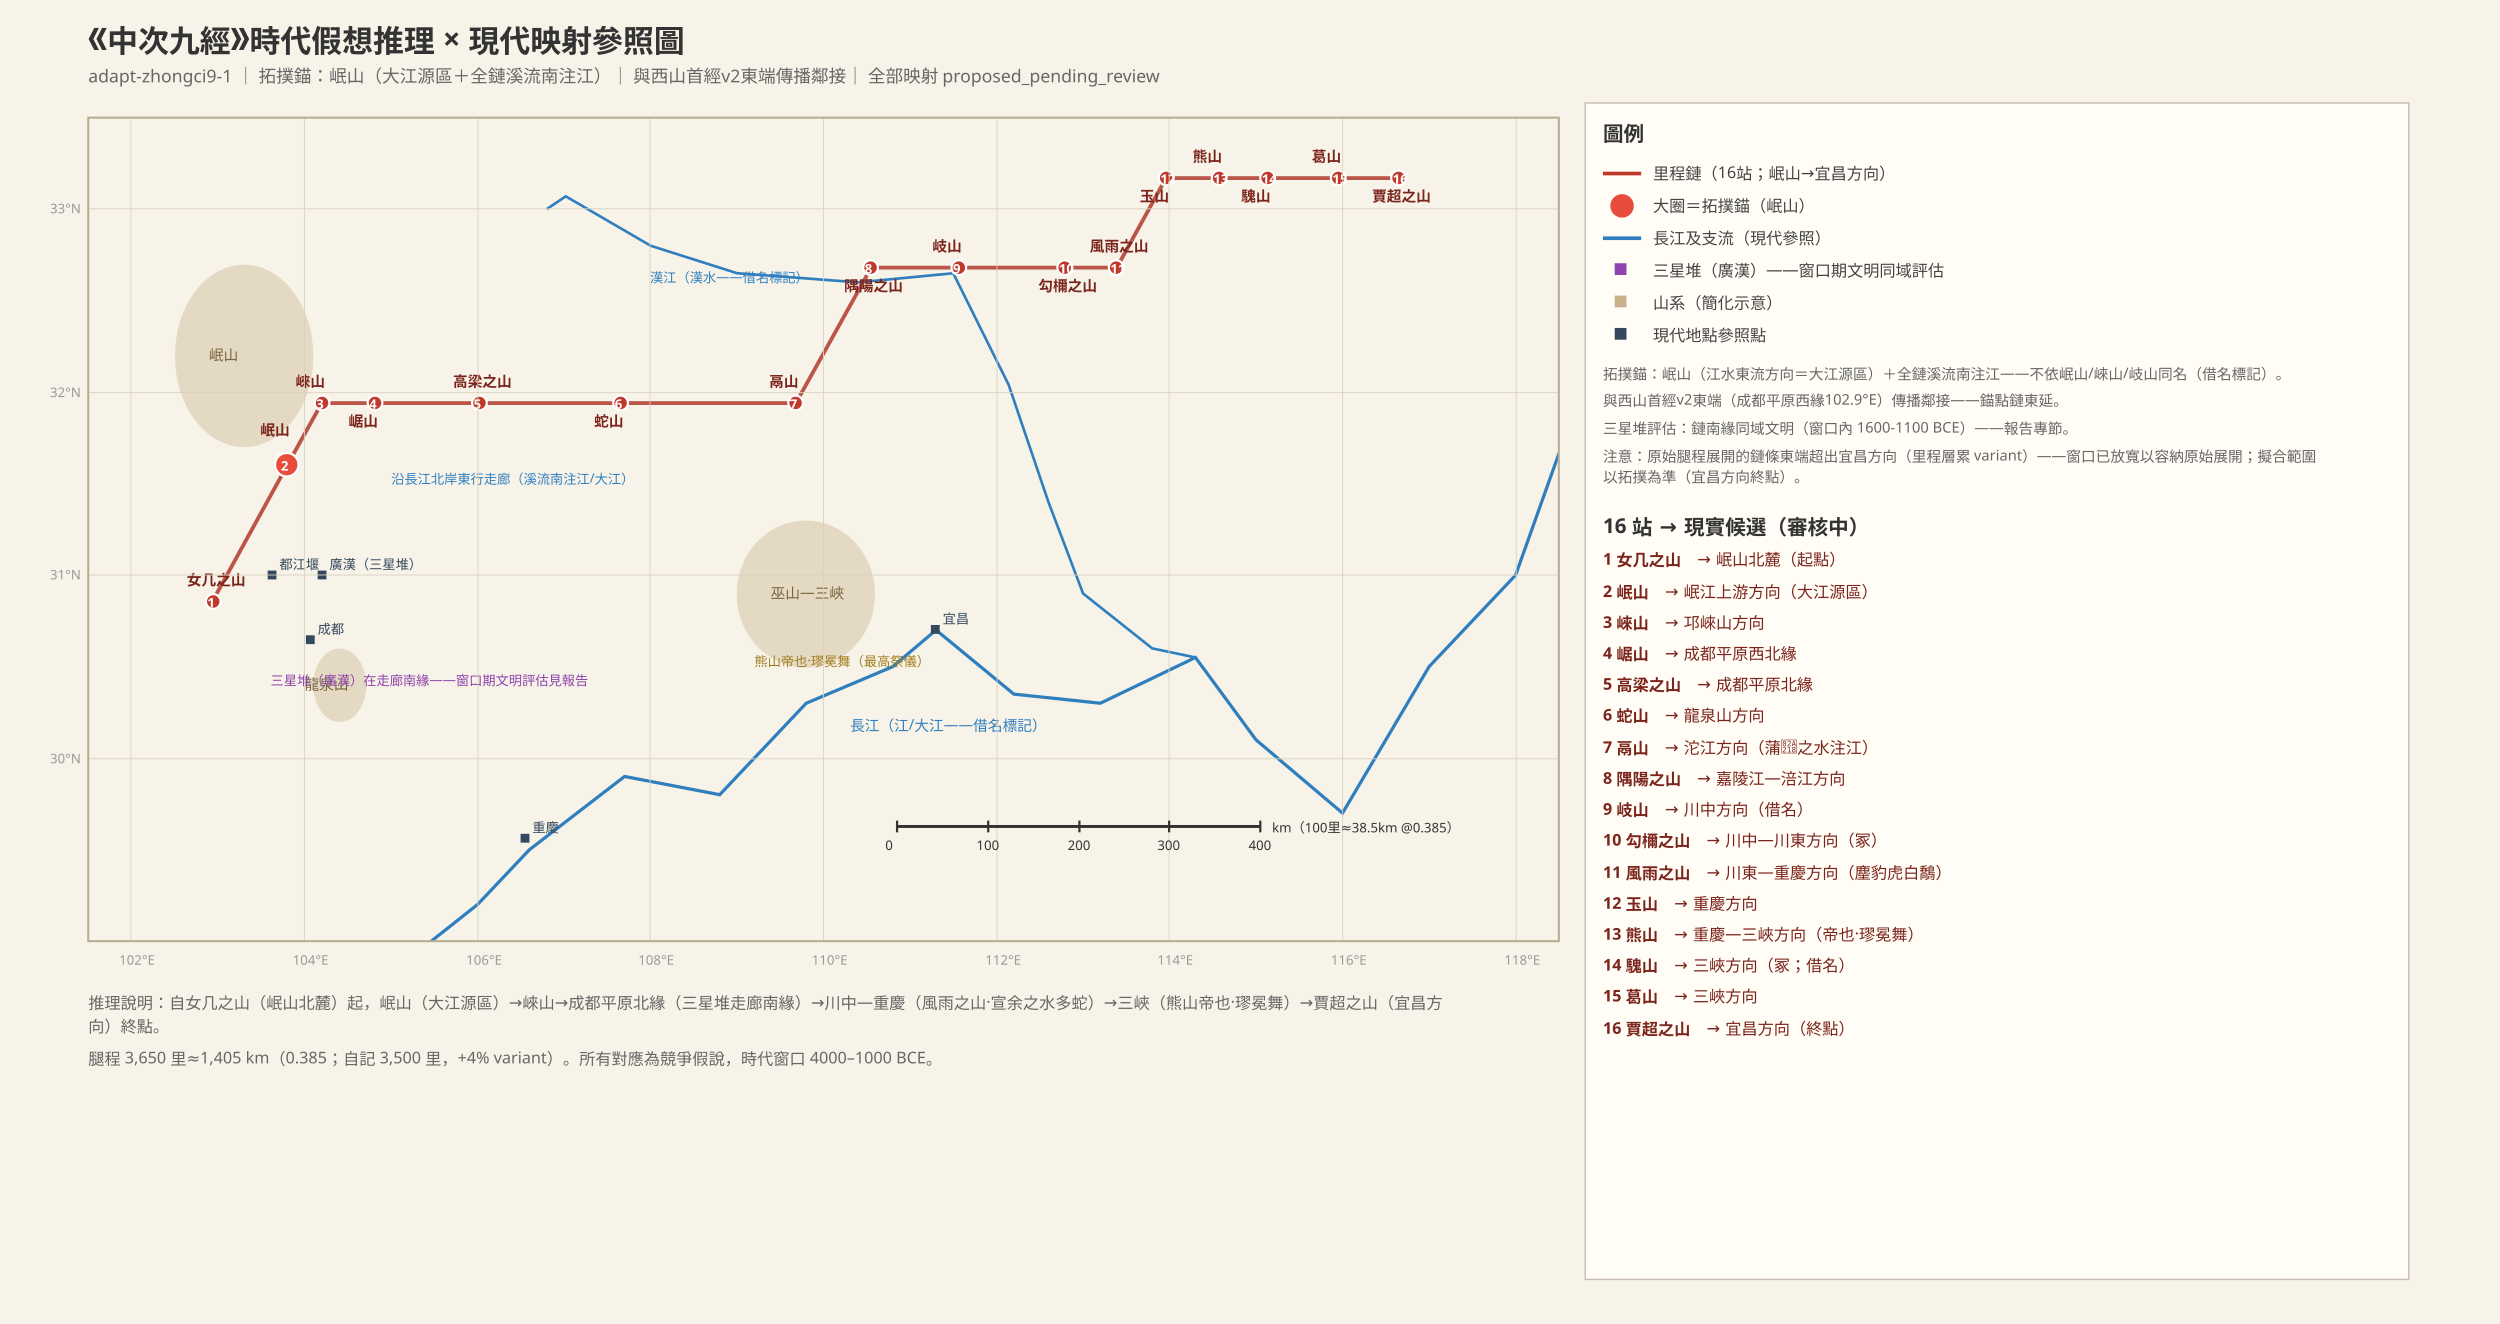
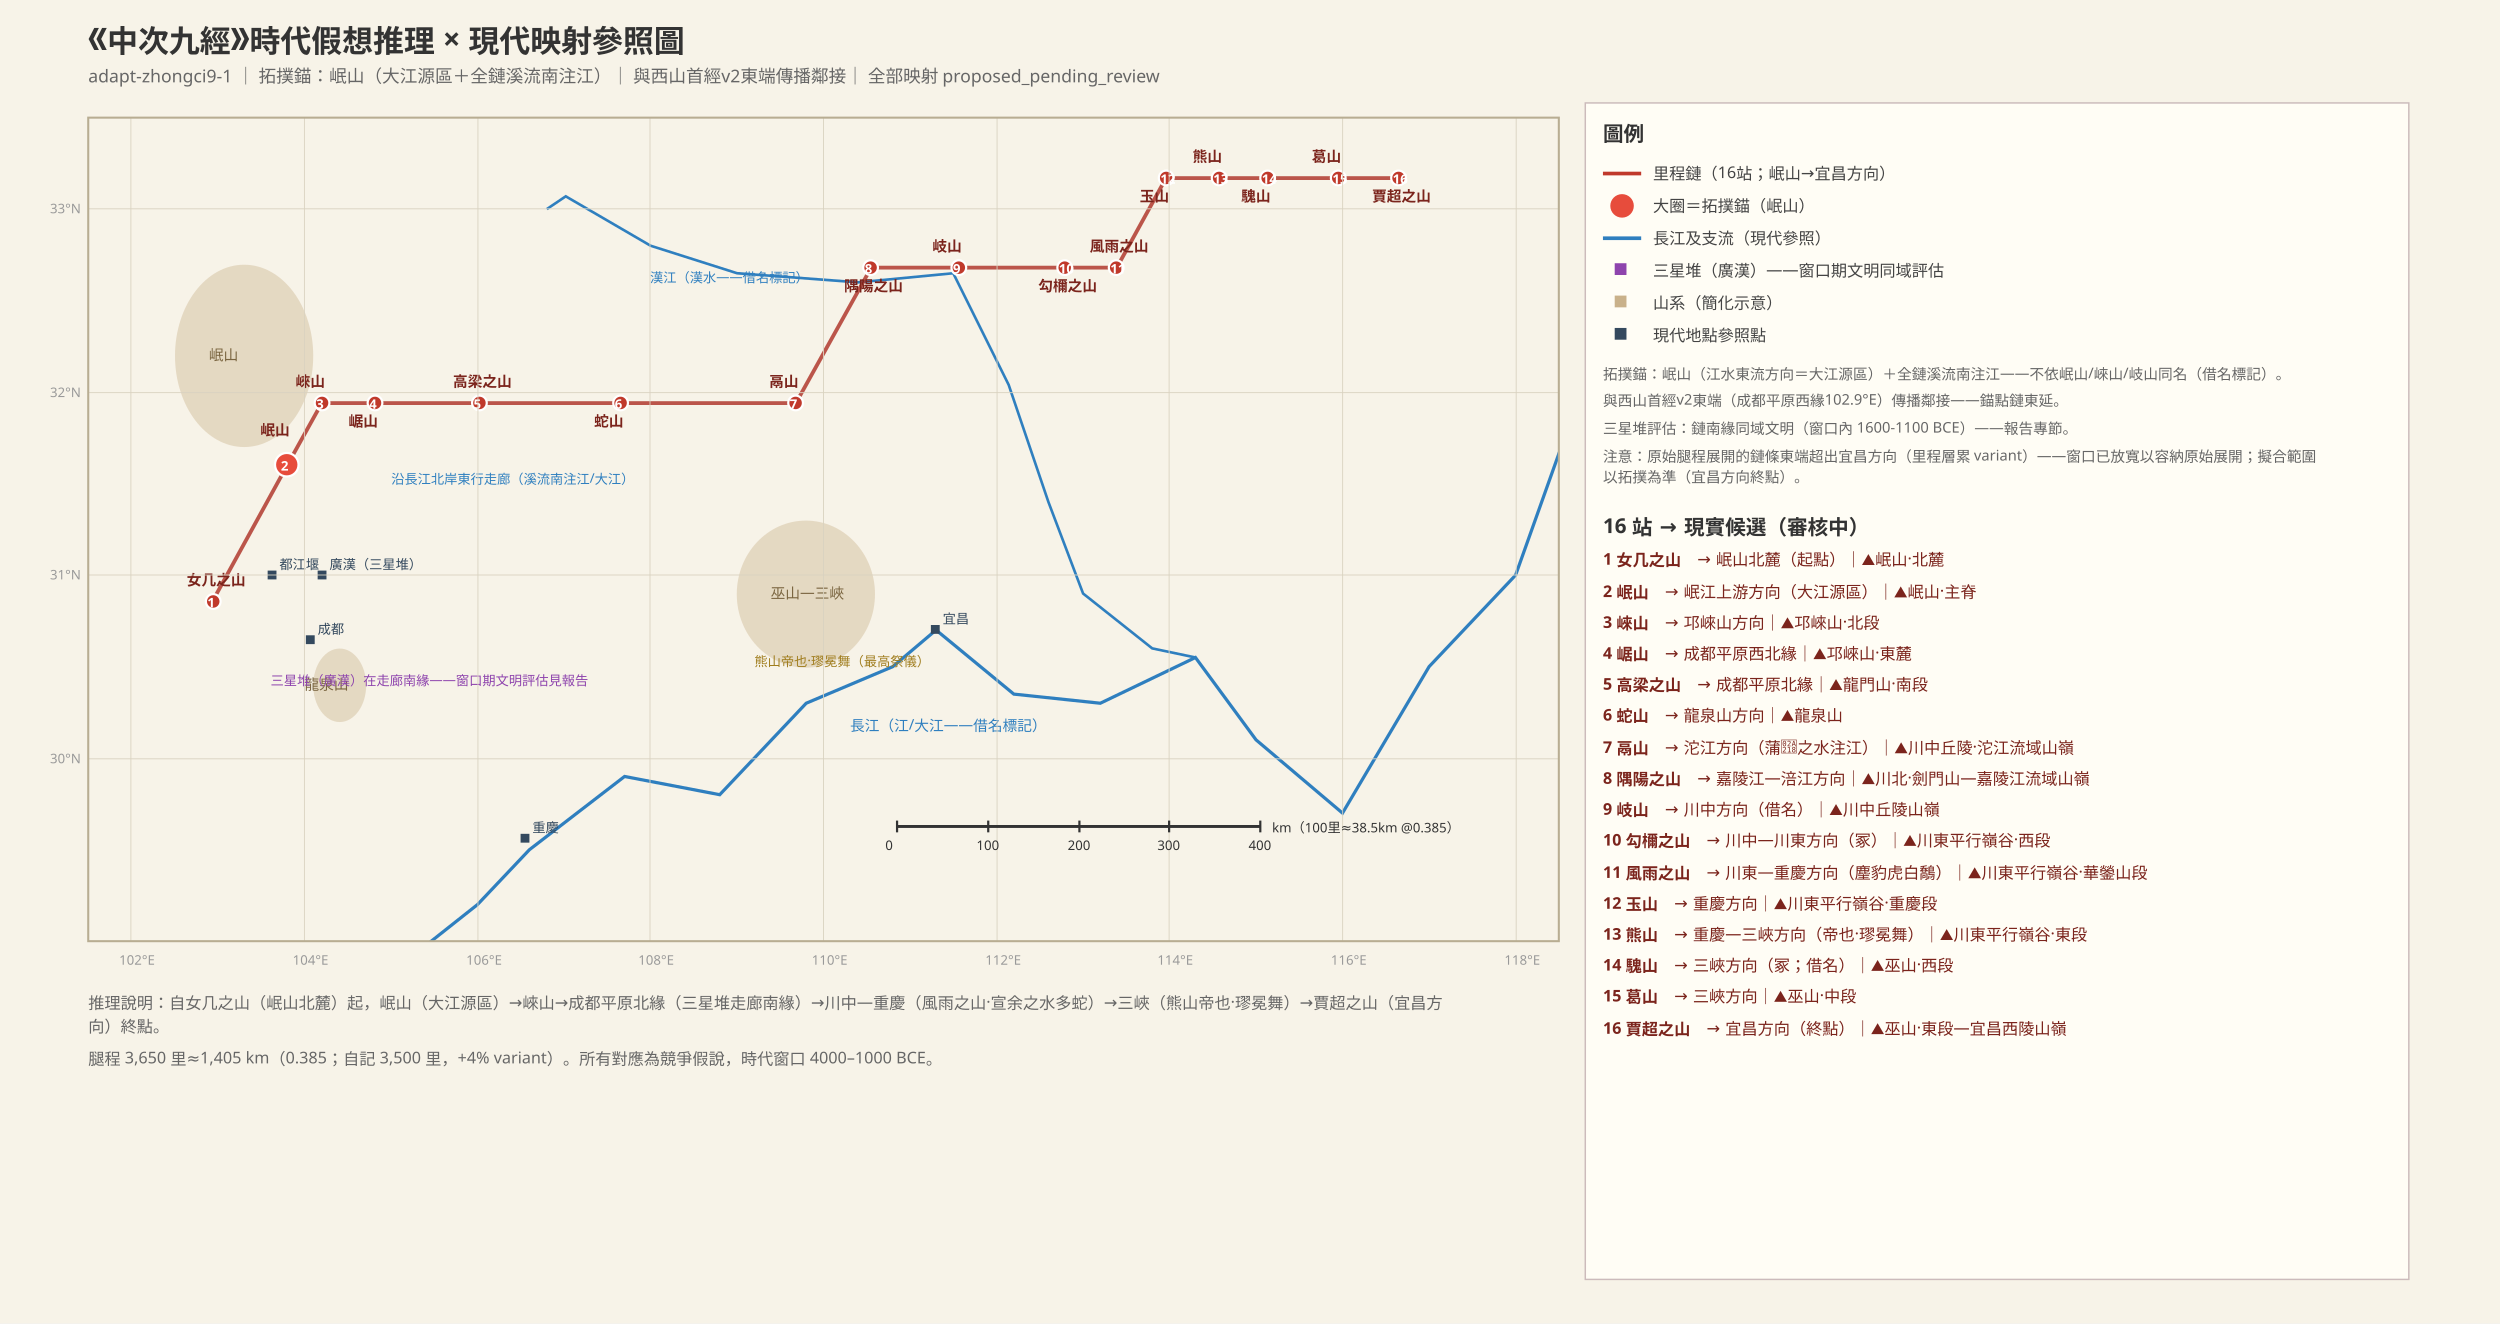
<svg xmlns="http://www.w3.org/2000/svg" width="1700" height="900" font-family="PingFang SC, Hiragino Sans GB, Microsoft YaHei, sans-serif">
  <rect width="1700" height="900" fill="#f7f3e8" />
  <defs>
    <marker id="arr" markerWidth="8" markerHeight="8" refX="7" refY="3" orient="auto">
      <path d="M0,0 L7,3 L0,6 Z" fill="#555" />
    </marker>
    <pattern id="sand" width="8" height="8" patternUnits="userSpaceOnUse">
      <rect width="8" height="8" fill="#efe3c0" />
      <circle cx="2" cy="2" r="0.8" fill="#d6b96a" />
      <circle cx="6" cy="6" r="0.8" fill="#d6b96a" />
    </pattern>
    <clipPath id="mapclip">
      <rect x="60" y="80" width="1000" height="560" />
    </clipPath>
  </defs>
  <text x="60" y="34" font-size="21" font-weight="bold" fill="#333">《中次九經》時代假想推理 × 現代映射參照圖</text>
  <text x="60" y="56" font-size="12" fill="#666">adapt-zhongci9-1 ｜ 拓撲錨：岷山（大江源區＋全鏈溪流南注江）｜ 與西山首經v2東端傳播鄰接｜ 全部映射 proposed_pending_review</text>
  <g clip-path="url(#mapclip)">
    <polyline points="218.8,-75.6 295.3,-69.3 371.8,-50.7 442.4,-44.4 512.9,-38.2 571.8,-44.4 592.4,-59.4" fill="none" stroke="#2f7fbf" stroke-width="2" />
    <polyline points="565.9,5.3 612.9,-13.3 654.1,-32.0 695.3,-50.7 730.6,-59.4 760.0,-66.8" fill="none" stroke="#2f7fbf" stroke-width="1.8" />
    <polyline points="636.5,42.7 665.9,5.3 698.2,-38.2 724.7,-56.9" fill="none" stroke="#2f7fbf" stroke-width="1.5" />
    <polyline points="371.8,142.2 384.7,133.5 442.4,167.1 501.2,185.8 583.5,192.0 648.2,185.8 685.9,261.7 712.9,341.3 736.5,403.6 783.5,440.9 812.9,447.1" fill="none" stroke="#2f7fbf" stroke-width="1.8" />
    <text x="442" y="192" font-size="9" fill="#2f7fbf">漢江（漢水——借名標記）</text>
    <polyline points="-234.1,142.2 -175.3,192.0 -128.2,279.1 -92.9,403.6 -57.6,565.3 -34.1,901.3 1.2,839.1 60.0,938.7 124.7,976.0 195.3,888.9 242.4,664.9 277.6,652.4 324.7,615.1 360.0,577.8 424.7,528.0 489.4,540.4 548.2,478.2 607.1,453.3 636.5,428.4 689.4,472.0 748.2,478.2 812.9,447.1 854.1,503.1 912.9,552.9 971.8,453.3 1030.6,391.1 1077.6,259.2" fill="none" stroke="#2f7fbf" stroke-width="2.2" />
    <text x="578" y="497" font-size="10" fill="#2f7fbf">長江（江/大江——借名標記）</text>
    <ellipse cx="166" cy="242" rx="47" ry="62" fill="#c9b18a" opacity="0.4" />
    <text x="142" y="245" font-size="10" fill="#7a6540">岷山</text>
    <ellipse cx="231" cy="466" rx="18" ry="25" fill="#c9b18a" opacity="0.4" />
    <text x="207" y="469" font-size="10" fill="#7a6540">龍泉山</text>
    <ellipse cx="548" cy="404" rx="47" ry="50" fill="#c9b18a" opacity="0.4" />
    <text x="524" y="407" font-size="10" fill="#7a6540">巫山—三峽</text>
    <polyline points="144.7,408.5 195.3,316.4 218.8,274.1 254.7,274.1 326.5,274.1 421.8,274.1 541.2,274.1 592.4,182.0 651.8,182.0 723.5,182.0 759.4,182.0 792.9,121.1 828.8,121.1 862.4,121.1 910.0,121.1 950.6,121.1" fill="none" stroke="#b03a2e" stroke-width="2.6" opacity="0.85" />
    <circle cx="145" cy="409" r="5" fill="#c0392b" stroke="#fff" stroke-width="1.5" />
    <text x="141" y="413" font-size="9" fill="#fff" font-weight="bold">1</text>
    <text x="127" y="398" font-size="10" fill="#7b241c" font-weight="bold">女几之山</text>
    <circle cx="195" cy="316" r="8" fill="#e74c3c" stroke="#fff" stroke-width="1.5" />
    <text x="191" y="320" font-size="9" fill="#fff" font-weight="bold">2</text>
    <text x="177" y="296" font-size="10" fill="#7b241c" font-weight="bold">岷山</text>
    <circle cx="219" cy="274" r="5" fill="#c0392b" stroke="#fff" stroke-width="1.5" />
    <text x="215" y="278" font-size="9" fill="#fff" font-weight="bold">3</text>
    <text x="201" y="263" font-size="10" fill="#7b241c" font-weight="bold">崍山</text>
    <circle cx="255" cy="274" r="5" fill="#c0392b" stroke="#fff" stroke-width="1.5" />
    <text x="251" y="278" font-size="9" fill="#fff" font-weight="bold">4</text>
    <text x="237" y="290" font-size="10" fill="#7b241c" font-weight="bold">崌山</text>
    <circle cx="326" cy="274" r="5" fill="#c0392b" stroke="#fff" stroke-width="1.5" />
    <text x="322" y="278" font-size="9" fill="#fff" font-weight="bold">5</text>
    <text x="308" y="263" font-size="10" fill="#7b241c" font-weight="bold">高梁之山</text>
    <circle cx="422" cy="274" r="5" fill="#c0392b" stroke="#fff" stroke-width="1.5" />
    <text x="418" y="278" font-size="9" fill="#fff" font-weight="bold">6</text>
    <text x="404" y="290" font-size="10" fill="#7b241c" font-weight="bold">蛇山</text>
    <circle cx="541" cy="274" r="5" fill="#c0392b" stroke="#fff" stroke-width="1.5" />
    <text x="537" y="278" font-size="9" fill="#fff" font-weight="bold">7</text>
    <text x="523" y="263" font-size="10" fill="#7b241c" font-weight="bold">鬲山</text>
    <circle cx="592" cy="182" r="5" fill="#c0392b" stroke="#fff" stroke-width="1.5" />
    <text x="588" y="186" font-size="9" fill="#fff" font-weight="bold">8</text>
    <text x="574" y="198" font-size="10" fill="#7b241c" font-weight="bold">隅陽之山</text>
    <circle cx="652" cy="182" r="5" fill="#c0392b" stroke="#fff" stroke-width="1.5" />
    <text x="648" y="186" font-size="9" fill="#fff" font-weight="bold">9</text>
    <text x="634" y="171" font-size="10" fill="#7b241c" font-weight="bold">岐山</text>
    <circle cx="724" cy="182" r="5" fill="#c0392b" stroke="#fff" stroke-width="1.5" />
    <text x="720" y="186" font-size="9" fill="#fff" font-weight="bold">10</text>
    <text x="706" y="198" font-size="10" fill="#7b241c" font-weight="bold">勾檷之山</text>
    <circle cx="759" cy="182" r="5" fill="#c0392b" stroke="#fff" stroke-width="1.5" />
    <text x="755" y="186" font-size="9" fill="#fff" font-weight="bold">11</text>
    <text x="741" y="171" font-size="10" fill="#7b241c" font-weight="bold">風雨之山</text>
    <circle cx="793" cy="121" r="5" fill="#c0392b" stroke="#fff" stroke-width="1.5" />
    <text x="789" y="125" font-size="9" fill="#fff" font-weight="bold">12</text>
    <text x="775" y="137" font-size="10" fill="#7b241c" font-weight="bold">玉山</text>
    <circle cx="829" cy="121" r="5" fill="#c0392b" stroke="#fff" stroke-width="1.5" />
    <text x="825" y="125" font-size="9" fill="#fff" font-weight="bold">13</text>
    <text x="811" y="110" font-size="10" fill="#7b241c" font-weight="bold">熊山</text>
    <circle cx="862" cy="121" r="5" fill="#c0392b" stroke="#fff" stroke-width="1.5" />
    <text x="858" y="125" font-size="9" fill="#fff" font-weight="bold">14</text>
    <text x="844" y="137" font-size="10" fill="#7b241c" font-weight="bold">騩山</text>
    <circle cx="910" cy="121" r="5" fill="#c0392b" stroke="#fff" stroke-width="1.5" />
    <text x="906" y="125" font-size="9" fill="#fff" font-weight="bold">15</text>
    <text x="892" y="110" font-size="10" fill="#7b241c" font-weight="bold">葛山</text>
    <circle cx="951" cy="121" r="5" fill="#c0392b" stroke="#fff" stroke-width="1.5" />
    <text x="947" y="125" font-size="9" fill="#fff" font-weight="bold">16</text>
    <text x="933" y="137" font-size="10" fill="#7b241c" font-weight="bold">賈超之山</text>
    <text x="266" y="329" font-size="9" fill="#2f7fbf">沿長江北岸東行走廊（溪流南注江/大江）</text>
    <text x="184" y="466" font-size="9" fill="#8e44ad">三星堆（廣漢）在走廊南緣——窗口期文明評估見報告</text>
    <text x="513" y="453" font-size="9" fill="#a07d1e">熊山帝也·璆冕舞（最高祭儀）</text>
    <rect x="208" y="432" width="6" height="6" fill="#34495e" />
    <text x="216" y="431" font-size="9" fill="#34495e">成都</text>
    <rect x="216" y="388" width="6" height="6" fill="#34495e" />
    <text x="224" y="387" font-size="9" fill="#34495e">廣漢（三星堆）</text>
    <rect x="354" y="567" width="6" height="6" fill="#34495e" />
    <text x="362" y="566" font-size="9" fill="#34495e">重慶</text>
    <rect x="633" y="425" width="6" height="6" fill="#34495e" />
    <text x="641" y="424" font-size="9" fill="#34495e">宜昌</text>
    <rect x="182" y="388" width="6" height="6" fill="#34495e" />
    <text x="190" y="387" font-size="9" fill="#34495e">都江堰</text>
  </g>
  <line x1="89" y1="640" x2="89" y2="80" stroke="#d9d2c0" stroke-width="0.6" />
  <text x="81" y="656" font-size="9" fill="#999">102°E</text>
  <line x1="207" y1="640" x2="207" y2="80" stroke="#d9d2c0" stroke-width="0.6" />
  <text x="199" y="656" font-size="9" fill="#999">104°E</text>
  <line x1="325" y1="640" x2="325" y2="80" stroke="#d9d2c0" stroke-width="0.6" />
  <text x="317" y="656" font-size="9" fill="#999">106°E</text>
  <line x1="442" y1="640" x2="442" y2="80" stroke="#d9d2c0" stroke-width="0.6" />
  <text x="434" y="656" font-size="9" fill="#999">108°E</text>
  <line x1="560" y1="640" x2="560" y2="80" stroke="#d9d2c0" stroke-width="0.6" />
  <text x="552" y="656" font-size="9" fill="#999">110°E</text>
  <line x1="678" y1="640" x2="678" y2="80" stroke="#d9d2c0" stroke-width="0.6" />
  <text x="670" y="656" font-size="9" fill="#999">112°E</text>
  <line x1="795" y1="640" x2="795" y2="80" stroke="#d9d2c0" stroke-width="0.6" />
  <text x="787" y="656" font-size="9" fill="#999">114°E</text>
  <line x1="913" y1="640" x2="913" y2="80" stroke="#d9d2c0" stroke-width="0.6" />
  <text x="905" y="656" font-size="9" fill="#999">116°E</text>
  <line x1="1031" y1="640" x2="1031" y2="80" stroke="#d9d2c0" stroke-width="0.6" />
  <text x="1023" y="656" font-size="9" fill="#999">118°E</text>
  <line x1="60" y1="516" x2="1060" y2="516" stroke="#d9d2c0" stroke-width="0.6" />
  <text x="34" y="519" font-size="9" fill="#999">30°N</text>
  <line x1="60" y1="391" x2="1060" y2="391" stroke="#d9d2c0" stroke-width="0.6" />
  <text x="34" y="394" font-size="9" fill="#999">31°N</text>
  <line x1="60" y1="267" x2="1060" y2="267" stroke="#d9d2c0" stroke-width="0.6" />
  <text x="34" y="270" font-size="9" fill="#999">32°N</text>
  <line x1="60" y1="142" x2="1060" y2="142" stroke="#d9d2c0" stroke-width="0.6" />
  <text x="34" y="145" font-size="9" fill="#999">33°N</text>
  <rect x="60" y="80" width="1000" height="560" fill="none" stroke="#b8ad92" stroke-width="1.4" />
  <line x1="610" y1="562" x2="857" y2="562" stroke="#333" stroke-width="2" />
  <line x1="610" y1="558" x2="610" y2="566" stroke="#333" stroke-width="1.5" />
  <text x="602" y="578" font-size="9" fill="#333">0</text>
  <line x1="672" y1="558" x2="672" y2="566" stroke="#333" stroke-width="1.5" />
  <text x="664" y="578" font-size="9" fill="#333">100</text>
  <line x1="734" y1="558" x2="734" y2="566" stroke="#333" stroke-width="1.5" />
  <text x="726" y="578" font-size="9" fill="#333">200</text>
  <line x1="795" y1="558" x2="795" y2="566" stroke="#333" stroke-width="1.5" />
  <text x="787" y="578" font-size="9" fill="#333">300</text>
  <line x1="857" y1="558" x2="857" y2="566" stroke="#333" stroke-width="1.5" />
  <text x="849" y="578" font-size="9" fill="#333">400</text>
  <text x="865" y="566" font-size="9" fill="#333">km（100里≈38.5km @0.385）</text>
  <rect x="1078" y="70" width="560" height="800" fill="#fffdf5" stroke="#cbb" />
  <text x="1090" y="96" font-size="14" font-weight="bold" fill="#333">圖例</text>
  <line x1="1090" y1="118" x2="1116" y2="118" stroke="#c0392b" stroke-width="2.5" />
  <text x="1124" y="122" font-size="11" fill="#444">里程鏈（16站；岷山→宜昌方向）</text>
  <circle cx="1103" cy="140" r="8" fill="#e74c3c" />
  <text x="1124" y="144" font-size="11" fill="#444">大圈＝拓撲錨（岷山）</text>
  <line x1="1090" y1="162" x2="1116" y2="162" stroke="#2f7fbf" stroke-width="2.5" />
  <text x="1124" y="166" font-size="11" fill="#444">長江及支流（現代參照）</text>
  <rect x="1098" y="179" width="8" height="8" fill="#8e44ad" />
  <text x="1124" y="188" font-size="11" fill="#444">三星堆（廣漢）——窗口期文明同域評估</text>
  <rect x="1098" y="201" width="8" height="8" fill="#c9b18a" />
  <text x="1124" y="210" font-size="11" fill="#444">山系（簡化示意）</text>
  <rect x="1098" y="223" width="8" height="8" fill="#34495e" />
  <text x="1124" y="232" font-size="11" fill="#444">現代地點參照點</text>
  <text x="1090" y="258" font-size="10" fill="#666">拓撲錨：岷山（江水東流方向＝大江源區）＋全鏈溪流南注江——不依岷山/崍山/岐山同名（借名標記）。</text>
  <text x="1090" y="276" font-size="10" fill="#666">與西山首經v2東端（成都平原西緣102.9°E）傳播鄰接——錨點鏈東延。</text>
  <text x="1090" y="295" font-size="10" fill="#666">三星堆評估：鏈南緣同域文明（窗口內 1600-1100 BCE）——報告專節。</text>
  <text x="1090" y="314" font-size="10" fill="#666">注意：原始腿程展開的鏈條東端超出宜昌方向（里程層累 variant）——窗口已放寬以容納原始展開；擬合範圍</text>
  <text x="1090" y="328" font-size="10" fill="#666">以拓撲為準（宜昌方向終點）。</text>
  <text x="1090" y="362.5" font-size="14" font-weight="bold" fill="#333">16 站 → 現實候選（審核中）</text>
  <text x="1090" y="384" font-size="11" fill="#7b241c">
-     <tspan font-weight="bold"> 1 女几之山</tspan>　→ 岷山北麓（起點）</text>
+     <tspan font-weight="bold"> 1 女几之山</tspan>　→ 岷山北麓（起點）｜⛰岷山·北麓</text>
  <text x="1090" y="406" font-size="11" fill="#7b241c">
-     <tspan font-weight="bold"> 2 岷山</tspan>　→ 岷江上游方向（大江源區）</text>
+     <tspan font-weight="bold"> 2 岷山</tspan>　→ 岷江上游方向（大江源區）｜⛰岷山·主脊</text>
  <text x="1090" y="427" font-size="11" fill="#7b241c">
-     <tspan font-weight="bold"> 3 崍山</tspan>　→ 邛崍山方向</text>
+     <tspan font-weight="bold"> 3 崍山</tspan>　→ 邛崍山方向｜⛰邛崍山·北段</text>
  <text x="1090" y="448" font-size="11" fill="#7b241c">
-     <tspan font-weight="bold"> 4 崌山</tspan>　→ 成都平原西北緣</text>
+     <tspan font-weight="bold"> 4 崌山</tspan>　→ 成都平原西北緣｜⛰邛崍山·東麓</text>
  <text x="1090" y="469" font-size="11" fill="#7b241c">
-     <tspan font-weight="bold"> 5 高梁之山</tspan>　→ 成都平原北緣</text>
+     <tspan font-weight="bold"> 5 高梁之山</tspan>　→ 成都平原北緣｜⛰龍門山·南段</text>
  <text x="1090" y="490" font-size="11" fill="#7b241c">
-     <tspan font-weight="bold"> 6 蛇山</tspan>　→ 龍泉山方向</text>
+     <tspan font-weight="bold"> 6 蛇山</tspan>　→ 龍泉山方向｜⛰龍泉山</text>
  <text x="1090" y="512" font-size="11" fill="#7b241c">
-     <tspan font-weight="bold"> 7 鬲山</tspan>　→ 沱江方向（蒲𪈘之水注江）</text>
+     <tspan font-weight="bold"> 7 鬲山</tspan>　→ 沱江方向（蒲𪈘之水注江）｜⛰川中丘陵·沱江流域山嶺</text>
  <text x="1090" y="533" font-size="11" fill="#7b241c">
-     <tspan font-weight="bold"> 8 隅陽之山</tspan>　→ 嘉陵江—涪江方向</text>
+     <tspan font-weight="bold"> 8 隅陽之山</tspan>　→ 嘉陵江—涪江方向｜⛰川北·劍門山—嘉陵江流域山嶺</text>
  <text x="1090" y="554" font-size="11" fill="#7b241c">
-     <tspan font-weight="bold"> 9 岐山</tspan>　→ 川中方向（借名）</text>
+     <tspan font-weight="bold"> 9 岐山</tspan>　→ 川中方向（借名）｜⛰川中丘陵山嶺</text>
  <text x="1090" y="575" font-size="11" fill="#7b241c">
-     <tspan font-weight="bold">10 勾檷之山</tspan>　→ 川中—川東方向（冢）</text>
+     <tspan font-weight="bold">10 勾檷之山</tspan>　→ 川中—川東方向（冢）｜⛰川東平行嶺谷·西段</text>
  <text x="1090" y="597" font-size="11" fill="#7b241c">
-     <tspan font-weight="bold">11 風雨之山</tspan>　→ 川東—重慶方向（麈豹虎白鷮）</text>
+     <tspan font-weight="bold">11 風雨之山</tspan>　→ 川東—重慶方向（麈豹虎白鷮）｜⛰川東平行嶺谷·華鎣山段</text>
  <text x="1090" y="618" font-size="11" fill="#7b241c">
-     <tspan font-weight="bold">12 玉山</tspan>　→ 重慶方向</text>
+     <tspan font-weight="bold">12 玉山</tspan>　→ 重慶方向｜⛰川東平行嶺谷·重慶段</text>
  <text x="1090" y="639" font-size="11" fill="#7b241c">
-     <tspan font-weight="bold">13 熊山</tspan>　→ 重慶—三峽方向（帝也·璆冕舞）</text>
+     <tspan font-weight="bold">13 熊山</tspan>　→ 重慶—三峽方向（帝也·璆冕舞）｜⛰川東平行嶺谷·東段</text>
  <text x="1090" y="660" font-size="11" fill="#7b241c">
-     <tspan font-weight="bold">14 騩山</tspan>　→ 三峽方向（冢；借名）</text>
+     <tspan font-weight="bold">14 騩山</tspan>　→ 三峽方向（冢；借名）｜⛰巫山·西段</text>
  <text x="1090" y="681" font-size="11" fill="#7b241c">
-     <tspan font-weight="bold">15 葛山</tspan>　→ 三峽方向</text>
+     <tspan font-weight="bold">15 葛山</tspan>　→ 三峽方向｜⛰巫山·中段</text>
  <text x="1090" y="703" font-size="11" fill="#7b241c">
-     <tspan font-weight="bold">16 賈超之山</tspan>　→ 宜昌方向（終點）</text>
+     <tspan font-weight="bold">16 賈超之山</tspan>　→ 宜昌方向（終點）｜⛰巫山·東段—宜昌西陵山嶺</text>
  <text x="60" y="686" font-size="11" fill="#666">推理說明：自女几之山（岷山北麓）起，岷山（大江源區）→崍山→成都平原北緣（三星堆走廊南緣）→川中—重慶（風雨之山·宣余之水多蛇）→三峽（熊山帝也·璆冕舞）→賈超之山（宜昌方</text>
  <text x="60" y="702" font-size="11" fill="#666">向）終點。</text>
  <text x="60" y="724" font-size="11" fill="#666">腿程 3,650 里≈1,405 km（0.385；自記 3,500 里，+4% variant）。所有對應為競爭假說，時代窗口 4000–1000 BCE。</text>
</svg>
